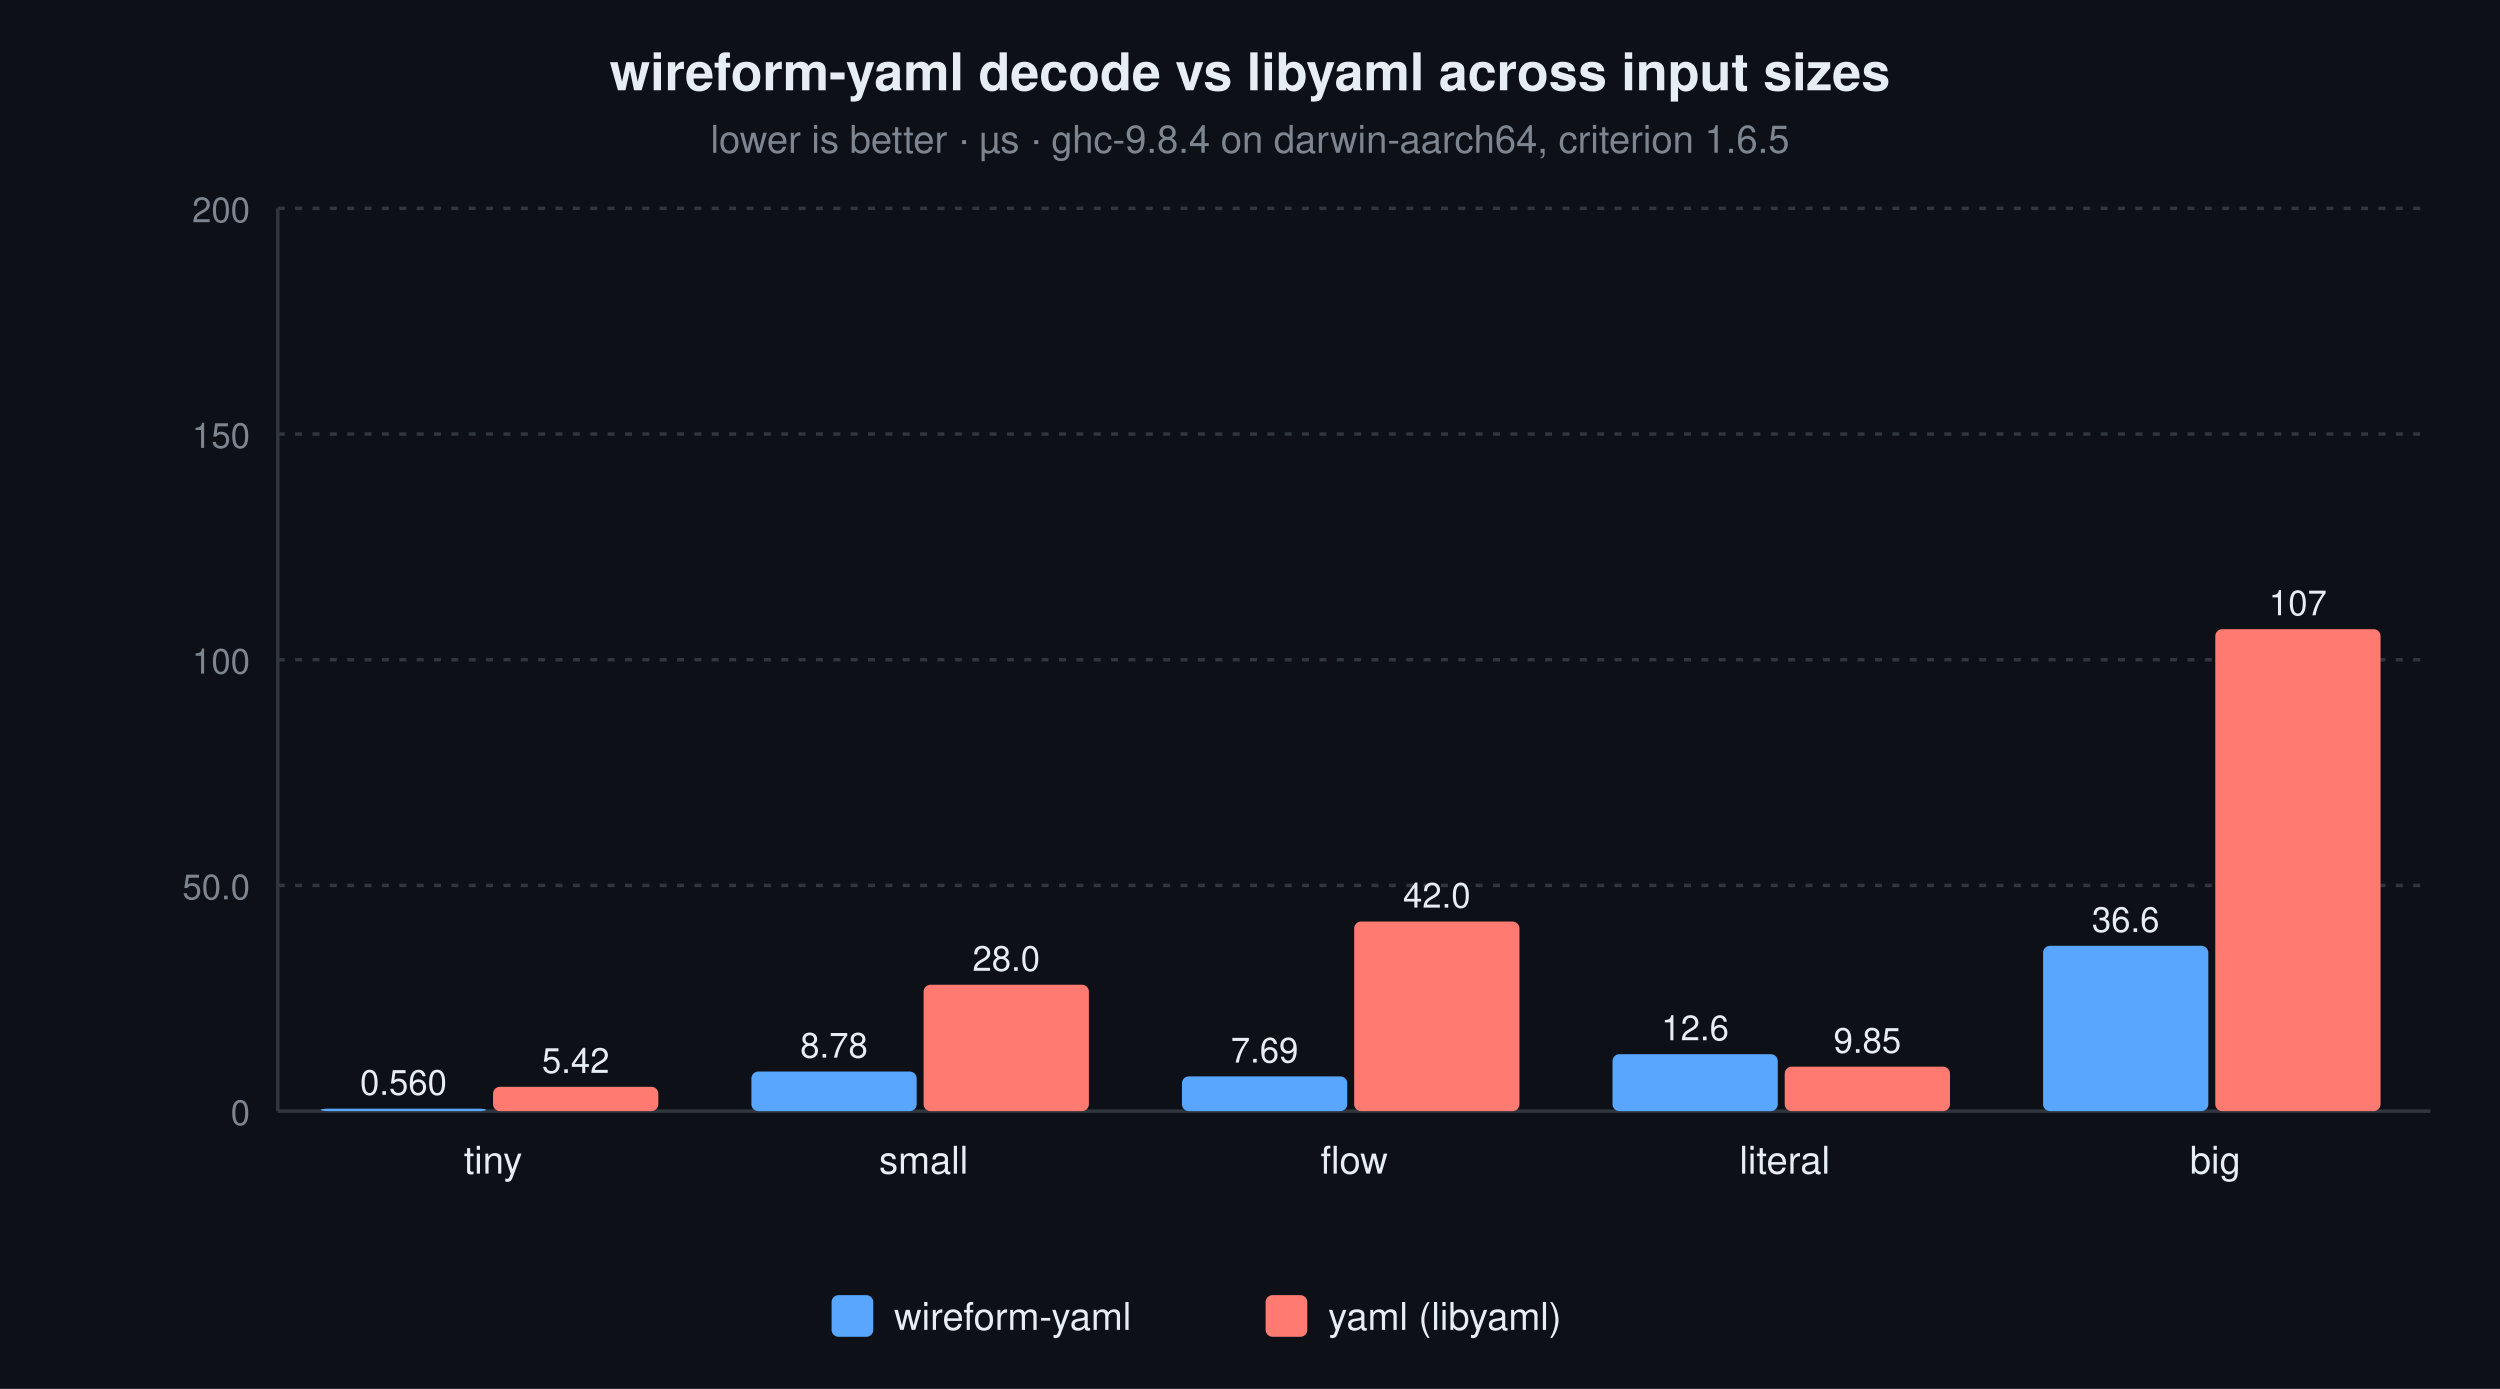
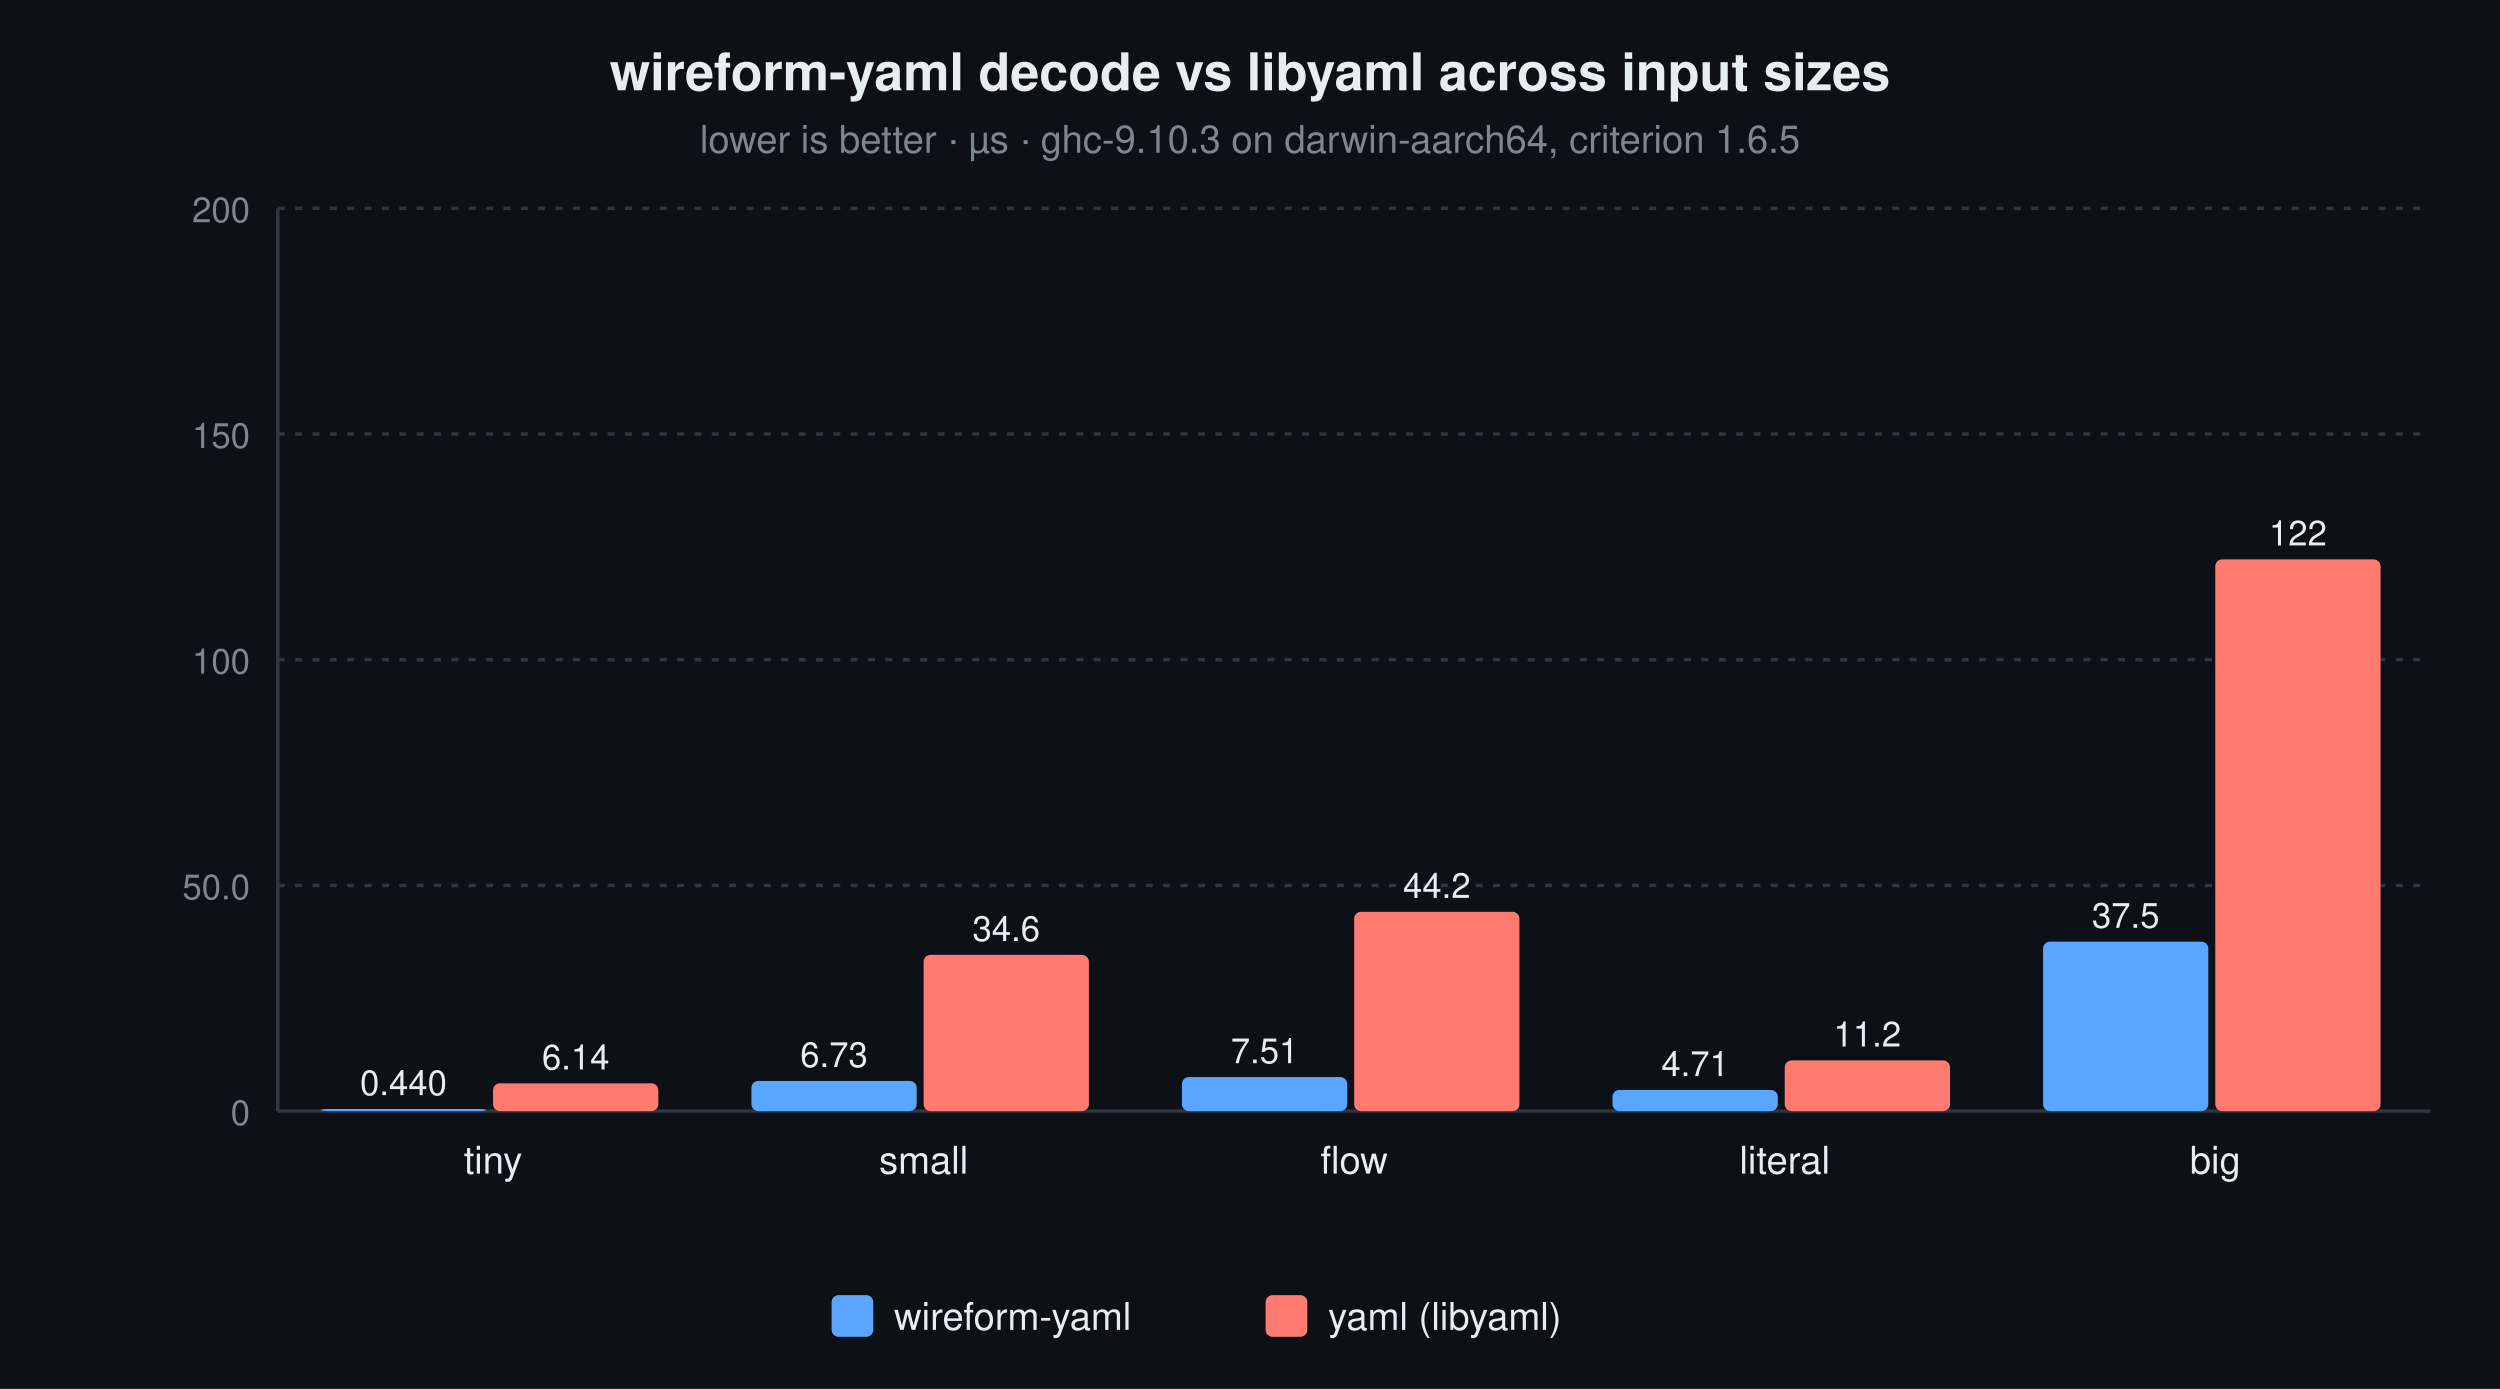
<svg xmlns="http://www.w3.org/2000/svg" viewBox="0 0 720 400" width="720" height="400" font-family="ui-sans-serif, system-ui, -apple-system, BlinkMacSystemFont, &quot;Segoe UI&quot;, Helvetica, Arial, sans-serif" font-size="12">
  <rect x="0" y="0" width="720" height="400" fill="#0d1117" />
  <text x="360" y="26" text-anchor="middle" font-size="15" font-weight="600" fill="#e6edf3">wireform-yaml decode vs libyaml across input sizes</text>
-   <text x="360" y="44" text-anchor="middle" font-size="11" fill="#7d8590">lower is better · µs · ghc-9.8.4 on darwin-aarch64, criterion 1.6.5</text>
+   <text x="360" y="44" text-anchor="middle" font-size="11" fill="#7d8590">lower is better · µs · ghc-9.10.3 on darwin-aarch64, criterion 1.6.5</text>
  <g stroke="#30363d" stroke-width="1">
    <line x1="80" y1="320" x2="700" y2="320" />
    <line x1="80" y1="60" x2="80" y2="320" />
  </g>
  <g>
    <g />
    <text x="72" y="324" text-anchor="end" font-size="10" fill="#7d8590">0</text>
    <line x1="80" y1="255" x2="700" y2="255" stroke="#30363d" stroke-width="1" stroke-dasharray="2 3" />
    <text x="72" y="259" text-anchor="end" font-size="10" fill="#7d8590">50.0</text>
    <line x1="80" y1="190" x2="700" y2="190" stroke="#30363d" stroke-width="1" stroke-dasharray="2 3" />
    <text x="72" y="194" text-anchor="end" font-size="10" fill="#7d8590">100</text>
    <line x1="80" y1="125" x2="700" y2="125" stroke="#30363d" stroke-width="1" stroke-dasharray="2 3" />
    <text x="72" y="129" text-anchor="end" font-size="10" fill="#7d8590">150</text>
    <line x1="80" y1="60" x2="700" y2="60" stroke="#30363d" stroke-width="1" stroke-dasharray="2 3" />
    <text x="72" y="64" text-anchor="end" font-size="10" fill="#7d8590">200</text>
  </g>
  <g>
-     <rect x="92.4" y="319.3" width="47.6" height="0.7" rx="2" fill="#58a6ff" />
-     <rect x="142" y="313.0" width="47.6" height="7.0" rx="2" fill="#ff7b72" />
-     <rect x="216.4" y="308.6" width="47.6" height="11.4" rx="2" fill="#58a6ff" />
-     <rect x="266" y="283.6" width="47.6" height="36.4" rx="2" fill="#ff7b72" />
-     <rect x="340.4" y="310.0" width="47.6" height="10.0" rx="2" fill="#58a6ff" />
-     <rect x="390" y="265.4" width="47.6" height="54.6" rx="2" fill="#ff7b72" />
-     <rect x="464.4" y="303.6" width="47.6" height="16.4" rx="2" fill="#58a6ff" />
-     <rect x="514" y="307.2" width="47.6" height="12.8" rx="2" fill="#ff7b72" />
-     <rect x="588.4" y="272.4" width="47.6" height="47.6" rx="2" fill="#58a6ff" />
-     <rect x="638" y="181.2" width="47.6" height="138.8" rx="2" fill="#ff7b72" />
+     <rect x="92.4" y="319.4" width="47.6" height="0.6" rx="2" fill="#58a6ff" />
+     <rect x="142" y="312.0" width="47.6" height="8.0" rx="2" fill="#ff7b72" />
+     <rect x="216.4" y="311.3" width="47.6" height="8.7" rx="2" fill="#58a6ff" />
+     <rect x="266" y="275.0" width="47.6" height="45.0" rx="2" fill="#ff7b72" />
+     <rect x="340.4" y="310.2" width="47.6" height="9.8" rx="2" fill="#58a6ff" />
+     <rect x="390" y="262.6" width="47.6" height="57.4" rx="2" fill="#ff7b72" />
+     <rect x="464.4" y="313.9" width="47.6" height="6.1" rx="2" fill="#58a6ff" />
+     <rect x="514" y="305.4" width="47.6" height="14.6" rx="2" fill="#ff7b72" />
+     <rect x="588.4" y="271.2" width="47.6" height="48.8" rx="2" fill="#58a6ff" />
+     <rect x="638" y="161.1" width="47.6" height="158.9" rx="2" fill="#ff7b72" />
  </g>
  <g>
-     <text x="116.2" y="315.3" text-anchor="middle" font-size="10" fill="#e6edf3">0.560</text>
-     <text x="165.8" y="309.0" text-anchor="middle" font-size="10" fill="#e6edf3">5.42</text>
-     <text x="240.2" y="304.6" text-anchor="middle" font-size="10" fill="#e6edf3">8.78</text>
-     <text x="289.8" y="279.6" text-anchor="middle" font-size="10" fill="#e6edf3">28.0</text>
-     <text x="364.2" y="306.0" text-anchor="middle" font-size="10" fill="#e6edf3">7.69</text>
-     <text x="413.8" y="261.4" text-anchor="middle" font-size="10" fill="#e6edf3">42.0</text>
-     <text x="488.2" y="299.6" text-anchor="middle" font-size="10" fill="#e6edf3">12.6</text>
-     <text x="537.8" y="303.2" text-anchor="middle" font-size="10" fill="#e6edf3">9.85</text>
-     <text x="612.2" y="268.4" text-anchor="middle" font-size="10" fill="#e6edf3">36.6</text>
-     <text x="661.8" y="177.2" text-anchor="middle" font-size="10" fill="#e6edf3">107</text>
+     <text x="116.2" y="315.4" text-anchor="middle" font-size="10" fill="#e6edf3">0.440</text>
+     <text x="165.8" y="308.0" text-anchor="middle" font-size="10" fill="#e6edf3">6.14</text>
+     <text x="240.2" y="307.3" text-anchor="middle" font-size="10" fill="#e6edf3">6.73</text>
+     <text x="289.8" y="271.0" text-anchor="middle" font-size="10" fill="#e6edf3">34.6</text>
+     <text x="364.2" y="306.2" text-anchor="middle" font-size="10" fill="#e6edf3">7.51</text>
+     <text x="413.8" y="258.6" text-anchor="middle" font-size="10" fill="#e6edf3">44.2</text>
+     <text x="488.2" y="309.9" text-anchor="middle" font-size="10" fill="#e6edf3">4.71</text>
+     <text x="537.8" y="301.4" text-anchor="middle" font-size="10" fill="#e6edf3">11.2</text>
+     <text x="612.2" y="267.2" text-anchor="middle" font-size="10" fill="#e6edf3">37.5</text>
+     <text x="661.8" y="157.1" text-anchor="middle" font-size="10" fill="#e6edf3">122</text>
  </g>
  <g>
    <text x="142" y="338" text-anchor="middle" font-size="11" fill="#e6edf3">tiny</text>
    <text x="266" y="338" text-anchor="middle" font-size="11" fill="#e6edf3">small</text>
    <text x="390" y="338" text-anchor="middle" font-size="11" fill="#e6edf3">flow</text>
    <text x="514" y="338" text-anchor="middle" font-size="11" fill="#e6edf3">literal</text>
    <text x="638" y="338" text-anchor="middle" font-size="11" fill="#e6edf3">big</text>
  </g>
  <g>
    <g transform="translate(239.5, 382)">
      <rect x="0" y="-9" width="12" height="12" rx="2" fill="#58a6ff" />
      <text x="18" y="1" font-size="11" fill="#e6edf3">wireform-yaml</text>
    </g>
    <g transform="translate(364.5, 382)">
      <rect x="0" y="-9" width="12" height="12" rx="2" fill="#ff7b72" />
      <text x="18" y="1" font-size="11" fill="#e6edf3">yaml (libyaml)</text>
    </g>
  </g>
</svg>
